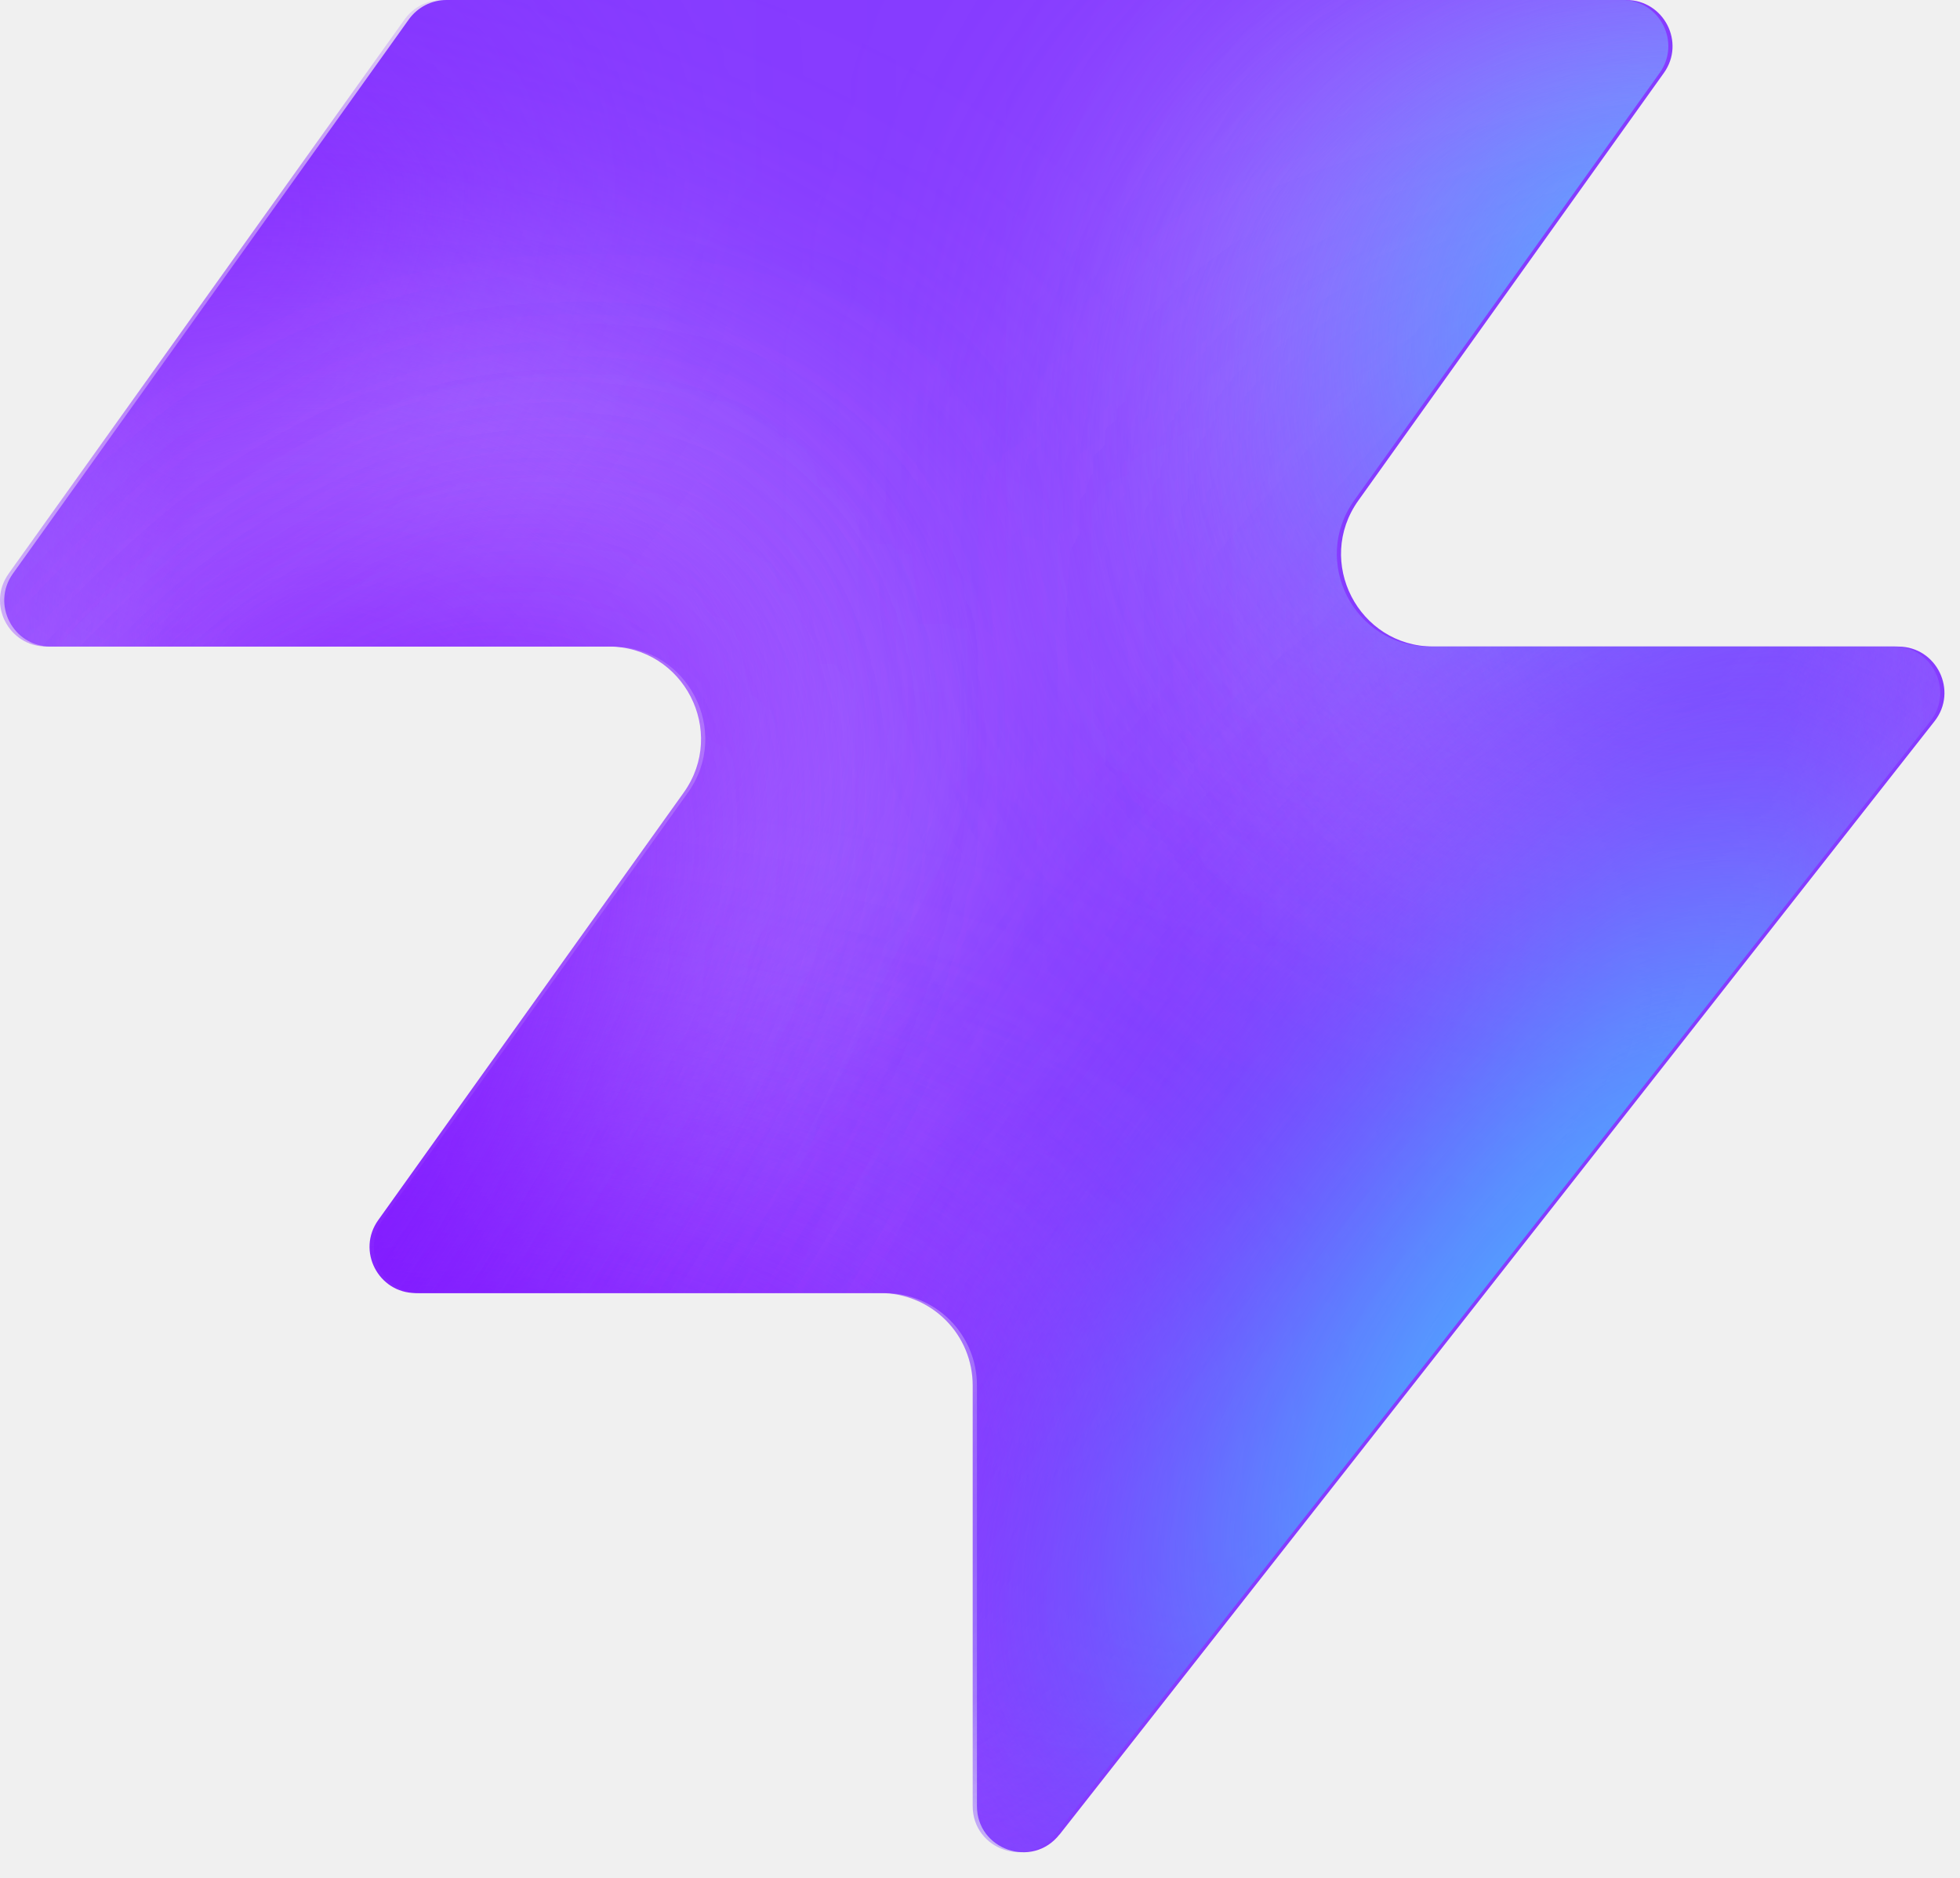
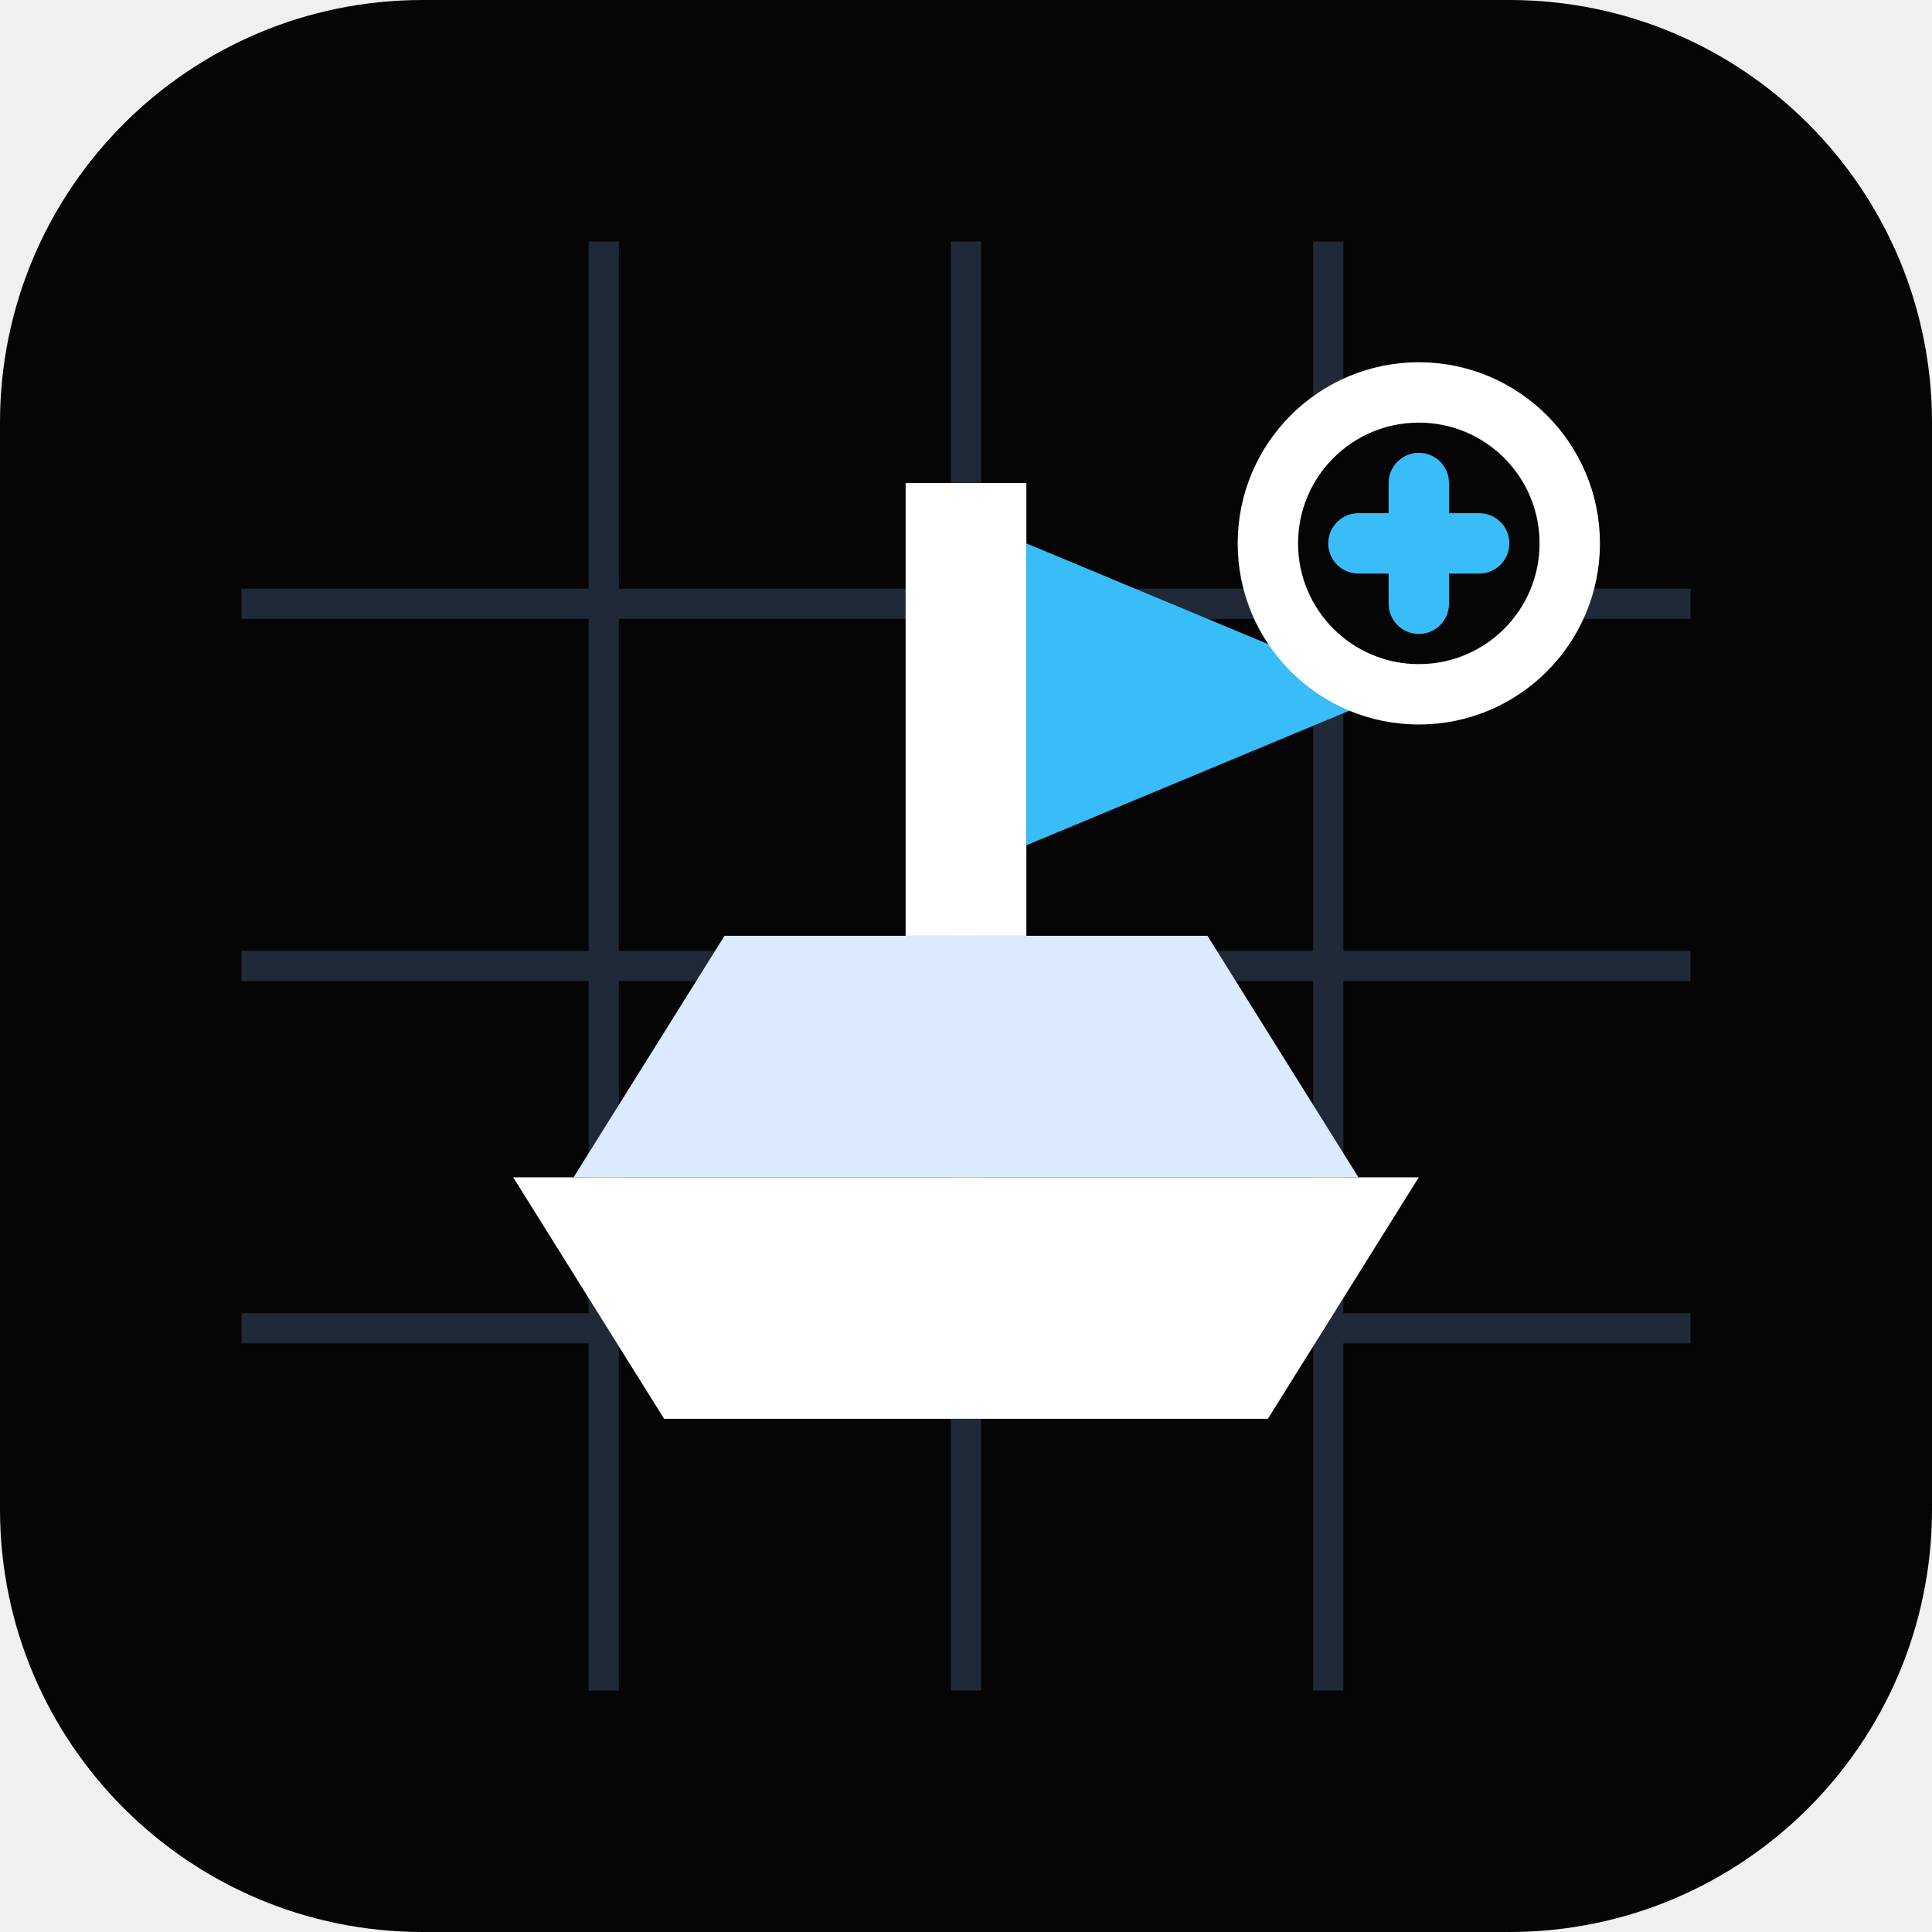
- <svg xmlns="http://www.w3.org/2000/svg" width="48" height="46" fill="none" viewBox="0 0 48 46">
-   <path fill="#863bff" d="M25.946 44.938c-.664.845-2.021.375-2.021-.698V33.937a2.26 2.26 0 0 0-2.262-2.262H10.287c-.92 0-1.456-1.04-.92-1.788l7.48-10.471c1.07-1.497 0-3.578-1.842-3.578H1.237c-.92 0-1.456-1.04-.92-1.788L10.013.474c.214-.297.556-.474.92-.474h28.894c.92 0 1.456 1.04.92 1.788l-7.48 10.471c-1.07 1.498 0 3.579 1.842 3.579h11.377c.943 0 1.473 1.088.89 1.83L25.947 44.94z" style="fill:#863bff;fill:color(display-p3 .525 .23 1);fill-opacity:1" />
-   <mask id="a" width="48" height="46" x="0" y="0" maskUnits="userSpaceOnUse" style="mask-type:alpha">
-     <path fill="#000" d="M25.842 44.938c-.664.844-2.021.375-2.021-.698V33.937a2.26 2.26 0 0 0-2.262-2.262H10.183c-.92 0-1.456-1.04-.92-1.788l7.48-10.471c1.07-1.498 0-3.579-1.842-3.579H1.133c-.92 0-1.456-1.04-.92-1.787L9.91.473c.214-.297.556-.474.92-.474h28.894c.92 0 1.456 1.04.92 1.788l-7.48 10.471c-1.07 1.498 0 3.578 1.842 3.578h11.377c.943 0 1.473 1.088.89 1.832L25.843 44.94z" style="fill:#000;fill-opacity:1" />
-   </mask>
-   <g mask="url(#a)">
-     <g filter="url(#b)">
-       <ellipse cx="5.508" cy="14.704" fill="#ede6ff" rx="5.508" ry="14.704" style="fill:#ede6ff;fill:color(display-p3 .927 .903 1);fill-opacity:1" transform="matrix(.00324 1 1 -.00324 -4.47 31.516)" />
-     </g>
-     <g filter="url(#c)">
-       <ellipse cx="10.399" cy="29.851" fill="#ede6ff" rx="10.399" ry="29.851" style="fill:#ede6ff;fill:color(display-p3 .927 .903 1);fill-opacity:1" transform="matrix(.00324 1 1 -.00324 -39.328 7.883)" />
-     </g>
-     <g filter="url(#d)">
-       <ellipse cx="5.508" cy="30.487" fill="#7e14ff" rx="5.508" ry="30.487" style="fill:#7e14ff;fill:color(display-p3 .492 .077 1);fill-opacity:1" transform="rotate(89.814 -25.913 -14.639)scale(1 -1)" />
-     </g>
-     <g filter="url(#e)">
-       <ellipse cx="5.508" cy="30.599" fill="#7e14ff" rx="5.508" ry="30.599" style="fill:#7e14ff;fill:color(display-p3 .492 .077 1);fill-opacity:1" transform="rotate(89.814 -32.644 -3.334)scale(1 -1)" />
-     </g>
-     <g filter="url(#f)">
-       <ellipse cx="5.508" cy="30.599" fill="#7e14ff" rx="5.508" ry="30.599" style="fill:#7e14ff;fill:color(display-p3 .492 .077 1);fill-opacity:1" transform="matrix(.00324 1 1 -.00324 -34.34 30.47)" />
-     </g>
-     <g filter="url(#g)">
-       <ellipse cx="14.072" cy="22.078" fill="#ede6ff" rx="14.072" ry="22.078" style="fill:#ede6ff;fill:color(display-p3 .927 .903 1);fill-opacity:1" transform="rotate(93.35 24.506 48.493)scale(-1 1)" />
-     </g>
-     <g filter="url(#h)">
-       <ellipse cx="3.47" cy="21.501" fill="#7e14ff" rx="3.47" ry="21.501" style="fill:#7e14ff;fill:color(display-p3 .492 .077 1);fill-opacity:1" transform="rotate(89.009 28.708 47.59)scale(-1 1)" />
-     </g>
-     <g filter="url(#i)">
-       <ellipse cx="3.47" cy="21.501" fill="#7e14ff" rx="3.47" ry="21.501" style="fill:#7e14ff;fill:color(display-p3 .492 .077 1);fill-opacity:1" transform="rotate(89.009 28.708 47.59)scale(-1 1)" />
-     </g>
-     <g filter="url(#j)">
-       <ellipse cx=".387" cy="8.972" fill="#7e14ff" rx="4.407" ry="29.108" style="fill:#7e14ff;fill:color(display-p3 .492 .077 1);fill-opacity:1" transform="rotate(39.51 .387 8.972)" />
-     </g>
-     <g filter="url(#k)">
-       <ellipse cx="47.523" cy="-6.092" fill="#7e14ff" rx="4.407" ry="29.108" style="fill:#7e14ff;fill:color(display-p3 .492 .077 1);fill-opacity:1" transform="rotate(37.892 47.523 -6.092)" />
-     </g>
-     <g filter="url(#l)">
-       <ellipse cx="41.412" cy="6.333" fill="#47bfff" rx="5.971" ry="9.665" style="fill:#47bfff;fill:color(display-p3 .28 .748 1);fill-opacity:1" transform="rotate(37.892 41.412 6.333)" />
-     </g>
-     <g filter="url(#m)">
-       <ellipse cx="-1.879" cy="38.332" fill="#7e14ff" rx="4.407" ry="29.108" style="fill:#7e14ff;fill:color(display-p3 .492 .077 1);fill-opacity:1" transform="rotate(37.892 -1.88 38.332)" />
-     </g>
-     <g filter="url(#n)">
-       <ellipse cx="-1.879" cy="38.332" fill="#7e14ff" rx="4.407" ry="29.108" style="fill:#7e14ff;fill:color(display-p3 .492 .077 1);fill-opacity:1" transform="rotate(37.892 -1.88 38.332)" />
-     </g>
-     <g filter="url(#o)">
-       <ellipse cx="35.651" cy="29.907" fill="#7e14ff" rx="4.407" ry="29.108" style="fill:#7e14ff;fill:color(display-p3 .492 .077 1);fill-opacity:1" transform="rotate(37.892 35.651 29.907)" />
-     </g>
-     <g filter="url(#p)">
-       <ellipse cx="38.418" cy="32.4" fill="#47bfff" rx="5.971" ry="15.297" style="fill:#47bfff;fill:color(display-p3 .28 .748 1);fill-opacity:1" transform="rotate(37.892 38.418 32.4)" />
-     </g>
-   </g>
-   <defs>
-     <filter id="b" width="60.045" height="41.654" x="-19.77" y="16.149" color-interpolation-filters="sRGB" filterUnits="userSpaceOnUse">
-       <feFlood flood-opacity="0" result="BackgroundImageFix" />
-       <feBlend in="SourceGraphic" in2="BackgroundImageFix" result="shape" />
-       <feGaussianBlur result="effect1_foregroundBlur_2002_17158" stdDeviation="7.659" />
-     </filter>
-     <filter id="c" width="90.34" height="51.437" x="-54.613" y="-7.533" color-interpolation-filters="sRGB" filterUnits="userSpaceOnUse">
-       <feFlood flood-opacity="0" result="BackgroundImageFix" />
-       <feBlend in="SourceGraphic" in2="BackgroundImageFix" result="shape" />
-       <feGaussianBlur result="effect1_foregroundBlur_2002_17158" stdDeviation="7.659" />
-     </filter>
-     <filter id="d" width="79.355" height="29.4" x="-49.64" y="2.03" color-interpolation-filters="sRGB" filterUnits="userSpaceOnUse">
-       <feFlood flood-opacity="0" result="BackgroundImageFix" />
-       <feBlend in="SourceGraphic" in2="BackgroundImageFix" result="shape" />
-       <feGaussianBlur result="effect1_foregroundBlur_2002_17158" stdDeviation="4.596" />
-     </filter>
-     <filter id="e" width="79.579" height="29.4" x="-45.045" y="20.029" color-interpolation-filters="sRGB" filterUnits="userSpaceOnUse">
-       <feFlood flood-opacity="0" result="BackgroundImageFix" />
-       <feBlend in="SourceGraphic" in2="BackgroundImageFix" result="shape" />
-       <feGaussianBlur result="effect1_foregroundBlur_2002_17158" stdDeviation="4.596" />
-     </filter>
-     <filter id="f" width="79.579" height="29.4" x="-43.513" y="21.178" color-interpolation-filters="sRGB" filterUnits="userSpaceOnUse">
-       <feFlood flood-opacity="0" result="BackgroundImageFix" />
-       <feBlend in="SourceGraphic" in2="BackgroundImageFix" result="shape" />
-       <feGaussianBlur result="effect1_foregroundBlur_2002_17158" stdDeviation="4.596" />
-     </filter>
-     <filter id="g" width="74.749" height="58.852" x="15.756" y="-17.901" color-interpolation-filters="sRGB" filterUnits="userSpaceOnUse">
-       <feFlood flood-opacity="0" result="BackgroundImageFix" />
-       <feBlend in="SourceGraphic" in2="BackgroundImageFix" result="shape" />
-       <feGaussianBlur result="effect1_foregroundBlur_2002_17158" stdDeviation="7.659" />
-     </filter>
-     <filter id="h" width="61.377" height="25.362" x="23.548" y="2.284" color-interpolation-filters="sRGB" filterUnits="userSpaceOnUse">
-       <feFlood flood-opacity="0" result="BackgroundImageFix" />
-       <feBlend in="SourceGraphic" in2="BackgroundImageFix" result="shape" />
-       <feGaussianBlur result="effect1_foregroundBlur_2002_17158" stdDeviation="4.596" />
-     </filter>
-     <filter id="i" width="61.377" height="25.362" x="23.548" y="2.284" color-interpolation-filters="sRGB" filterUnits="userSpaceOnUse">
-       <feFlood flood-opacity="0" result="BackgroundImageFix" />
-       <feBlend in="SourceGraphic" in2="BackgroundImageFix" result="shape" />
-       <feGaussianBlur result="effect1_foregroundBlur_2002_17158" stdDeviation="4.596" />
-     </filter>
-     <filter id="j" width="56.045" height="63.649" x="-27.636" y="-22.853" color-interpolation-filters="sRGB" filterUnits="userSpaceOnUse">
-       <feFlood flood-opacity="0" result="BackgroundImageFix" />
-       <feBlend in="SourceGraphic" in2="BackgroundImageFix" result="shape" />
-       <feGaussianBlur result="effect1_foregroundBlur_2002_17158" stdDeviation="4.596" />
-     </filter>
-     <filter id="k" width="54.814" height="64.646" x="20.116" y="-38.415" color-interpolation-filters="sRGB" filterUnits="userSpaceOnUse">
-       <feFlood flood-opacity="0" result="BackgroundImageFix" />
-       <feBlend in="SourceGraphic" in2="BackgroundImageFix" result="shape" />
-       <feGaussianBlur result="effect1_foregroundBlur_2002_17158" stdDeviation="4.596" />
-     </filter>
-     <filter id="l" width="33.541" height="35.313" x="24.641" y="-11.323" color-interpolation-filters="sRGB" filterUnits="userSpaceOnUse">
-       <feFlood flood-opacity="0" result="BackgroundImageFix" />
-       <feBlend in="SourceGraphic" in2="BackgroundImageFix" result="shape" />
-       <feGaussianBlur result="effect1_foregroundBlur_2002_17158" stdDeviation="4.596" />
-     </filter>
-     <filter id="m" width="54.814" height="64.646" x="-29.286" y="6.009" color-interpolation-filters="sRGB" filterUnits="userSpaceOnUse">
-       <feFlood flood-opacity="0" result="BackgroundImageFix" />
-       <feBlend in="SourceGraphic" in2="BackgroundImageFix" result="shape" />
-       <feGaussianBlur result="effect1_foregroundBlur_2002_17158" stdDeviation="4.596" />
-     </filter>
-     <filter id="n" width="54.814" height="64.646" x="-29.286" y="6.009" color-interpolation-filters="sRGB" filterUnits="userSpaceOnUse">
-       <feFlood flood-opacity="0" result="BackgroundImageFix" />
-       <feBlend in="SourceGraphic" in2="BackgroundImageFix" result="shape" />
-       <feGaussianBlur result="effect1_foregroundBlur_2002_17158" stdDeviation="4.596" />
-     </filter>
-     <filter id="o" width="54.814" height="64.646" x="8.244" y="-2.416" color-interpolation-filters="sRGB" filterUnits="userSpaceOnUse">
-       <feFlood flood-opacity="0" result="BackgroundImageFix" />
-       <feBlend in="SourceGraphic" in2="BackgroundImageFix" result="shape" />
-       <feGaussianBlur result="effect1_foregroundBlur_2002_17158" stdDeviation="4.596" />
-     </filter>
-     <filter id="p" width="39.409" height="43.623" x="18.713" y="10.588" color-interpolation-filters="sRGB" filterUnits="userSpaceOnUse">
-       <feFlood flood-opacity="0" result="BackgroundImageFix" />
-       <feBlend in="SourceGraphic" in2="BackgroundImageFix" result="shape" />
-       <feGaussianBlur result="effect1_foregroundBlur_2002_17158" stdDeviation="4.596" />
-     </filter>
-   </defs>
+ <svg xmlns="http://www.w3.org/2000/svg" viewBox="0 0 64 64" role="img" aria-label="ArxShip">
+   <rect width="64" height="64" rx="14" fill="#050505" />
+   <path d="M8 20h48M8 32h48M8 44h48M20 8v48M32 8v48M44 8v48" stroke="#1f2937" stroke-width="1" />
+   <path d="M17 39h30l-5 8H22l-5-8Z" fill="#ffffff" />
+   <path d="M24 31h16l5 8H19l5-8Z" fill="#dbeafe" />
+   <path d="M30 16h4v15h-4V16Z" fill="#ffffff" />
+   <path d="M34 18l12 5-12 5V18Z" fill="#38bdf8" />
+   <circle cx="47" cy="18" r="5" fill="#050505" stroke="#ffffff" stroke-width="2" />
+   <path d="M45 18h4M47 16v4" stroke="#38bdf8" stroke-width="2" stroke-linecap="round" />
</svg>
